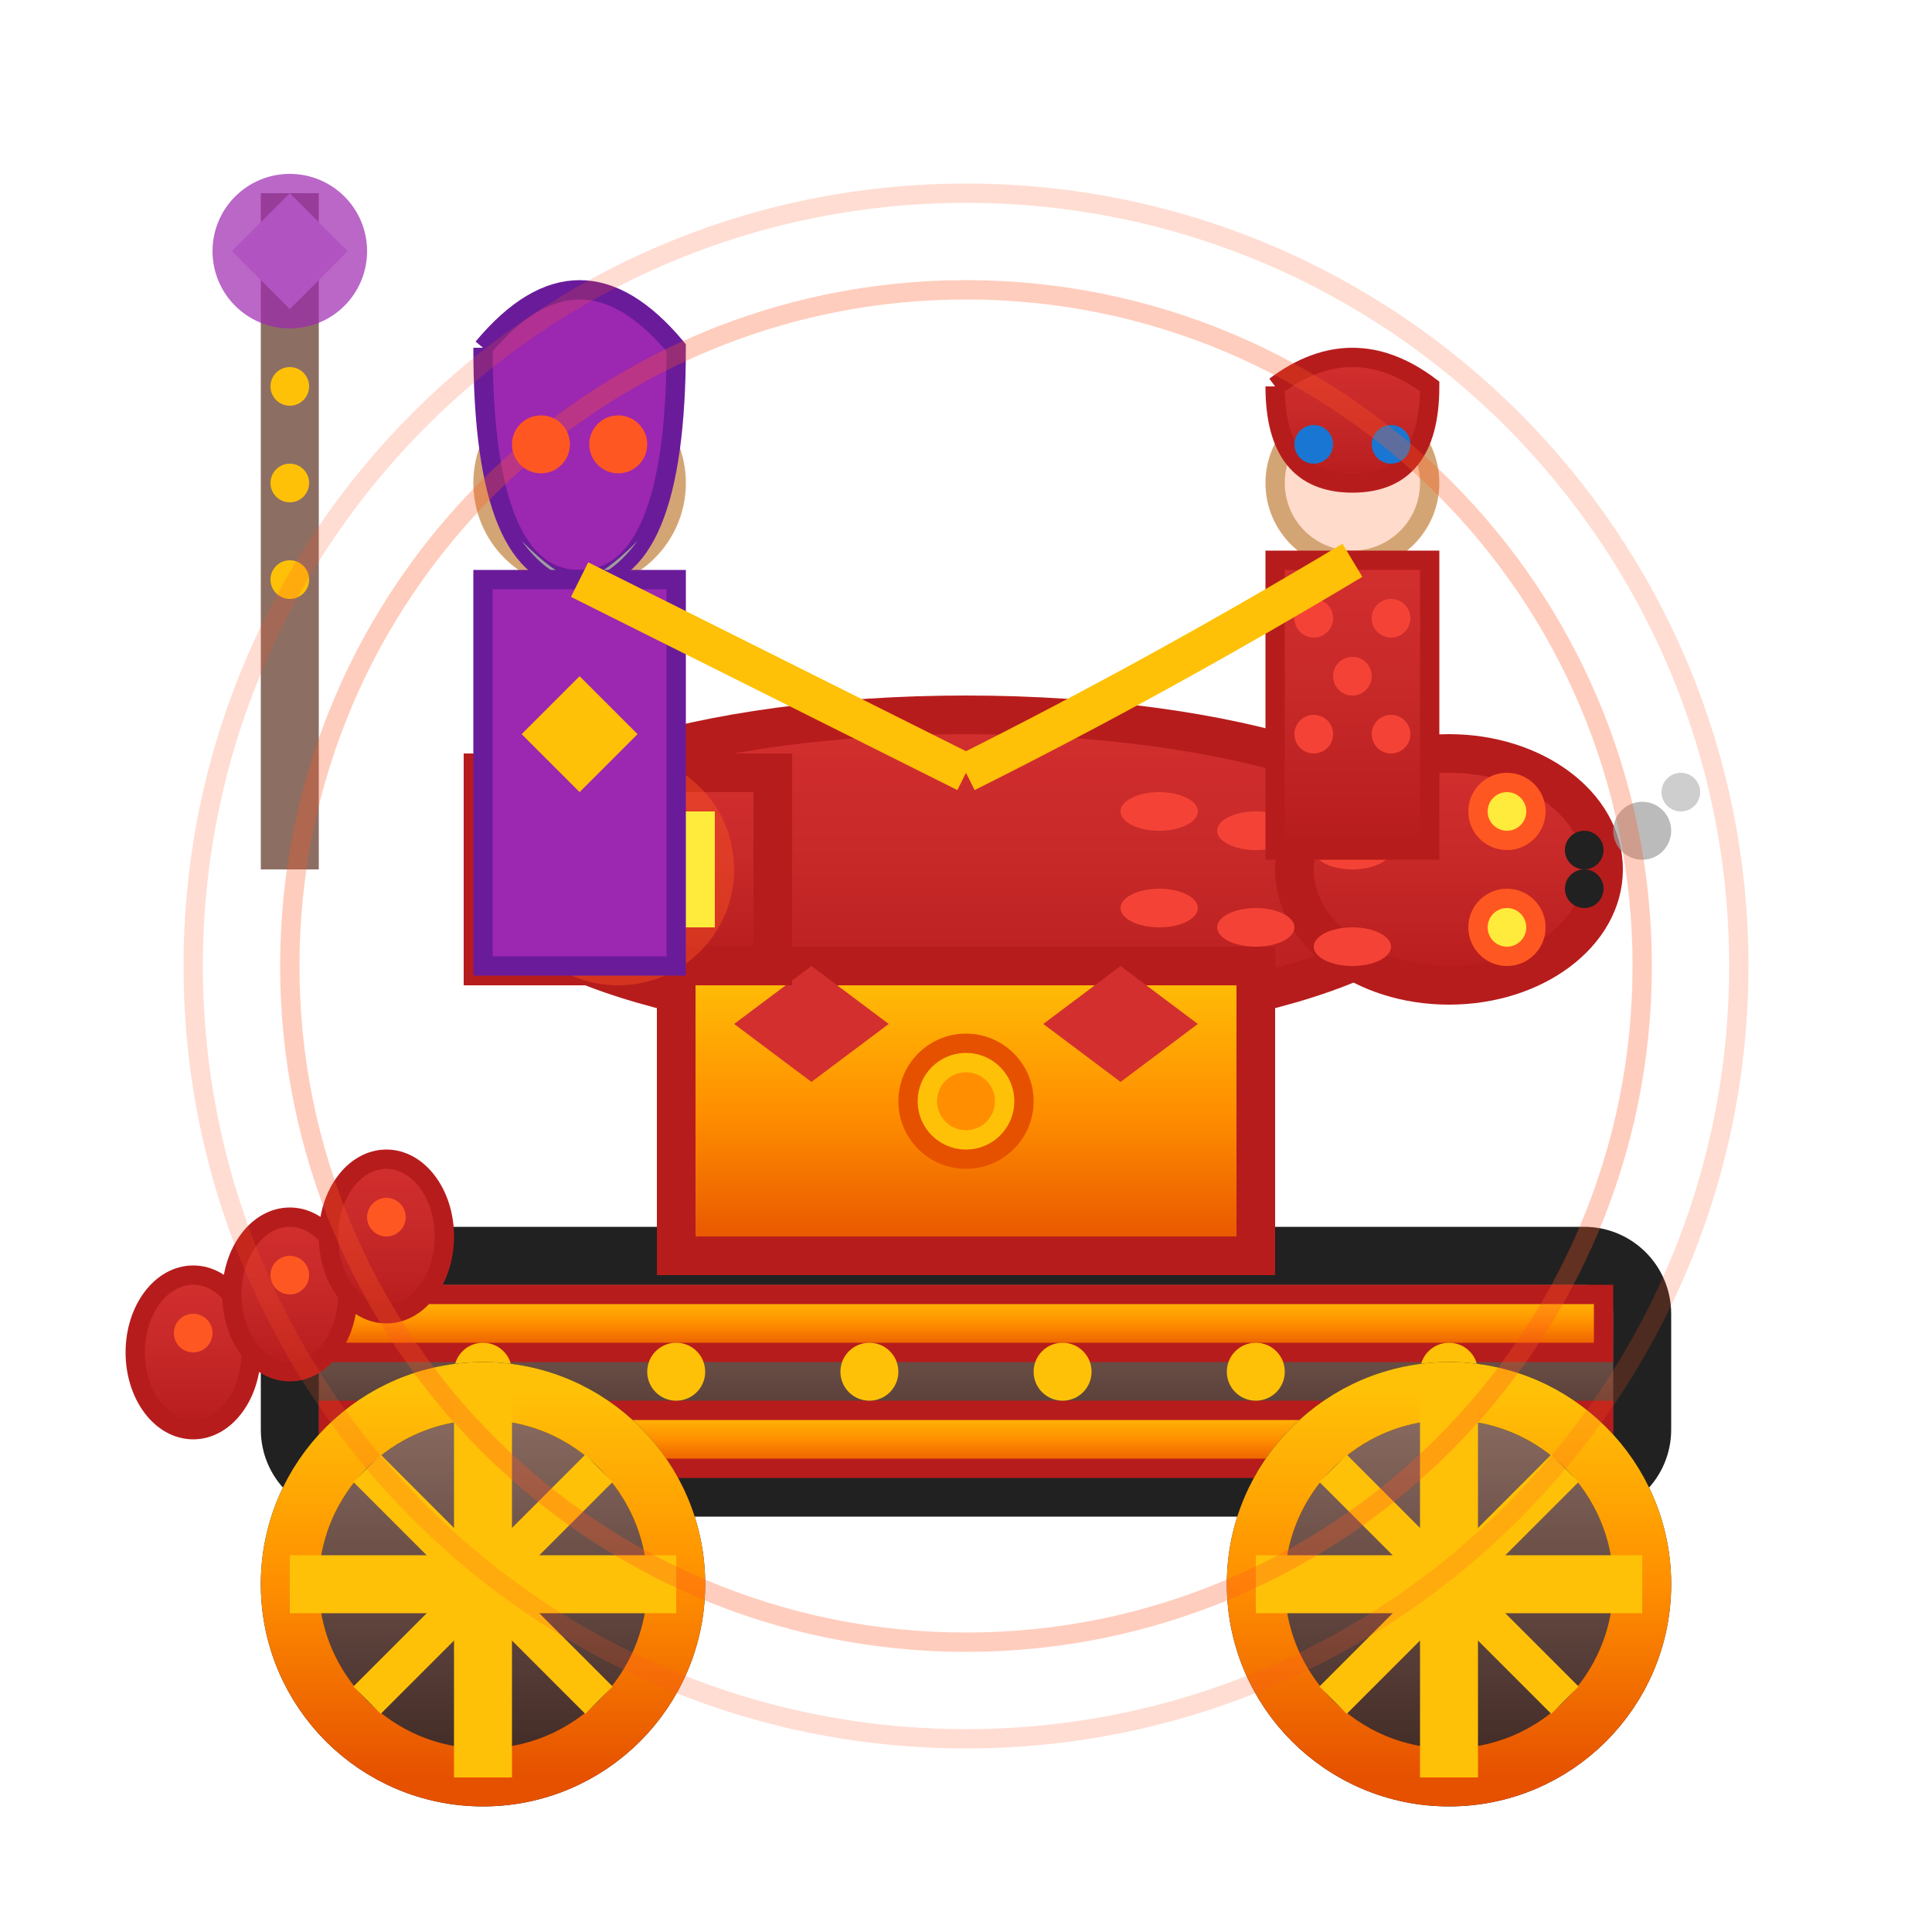
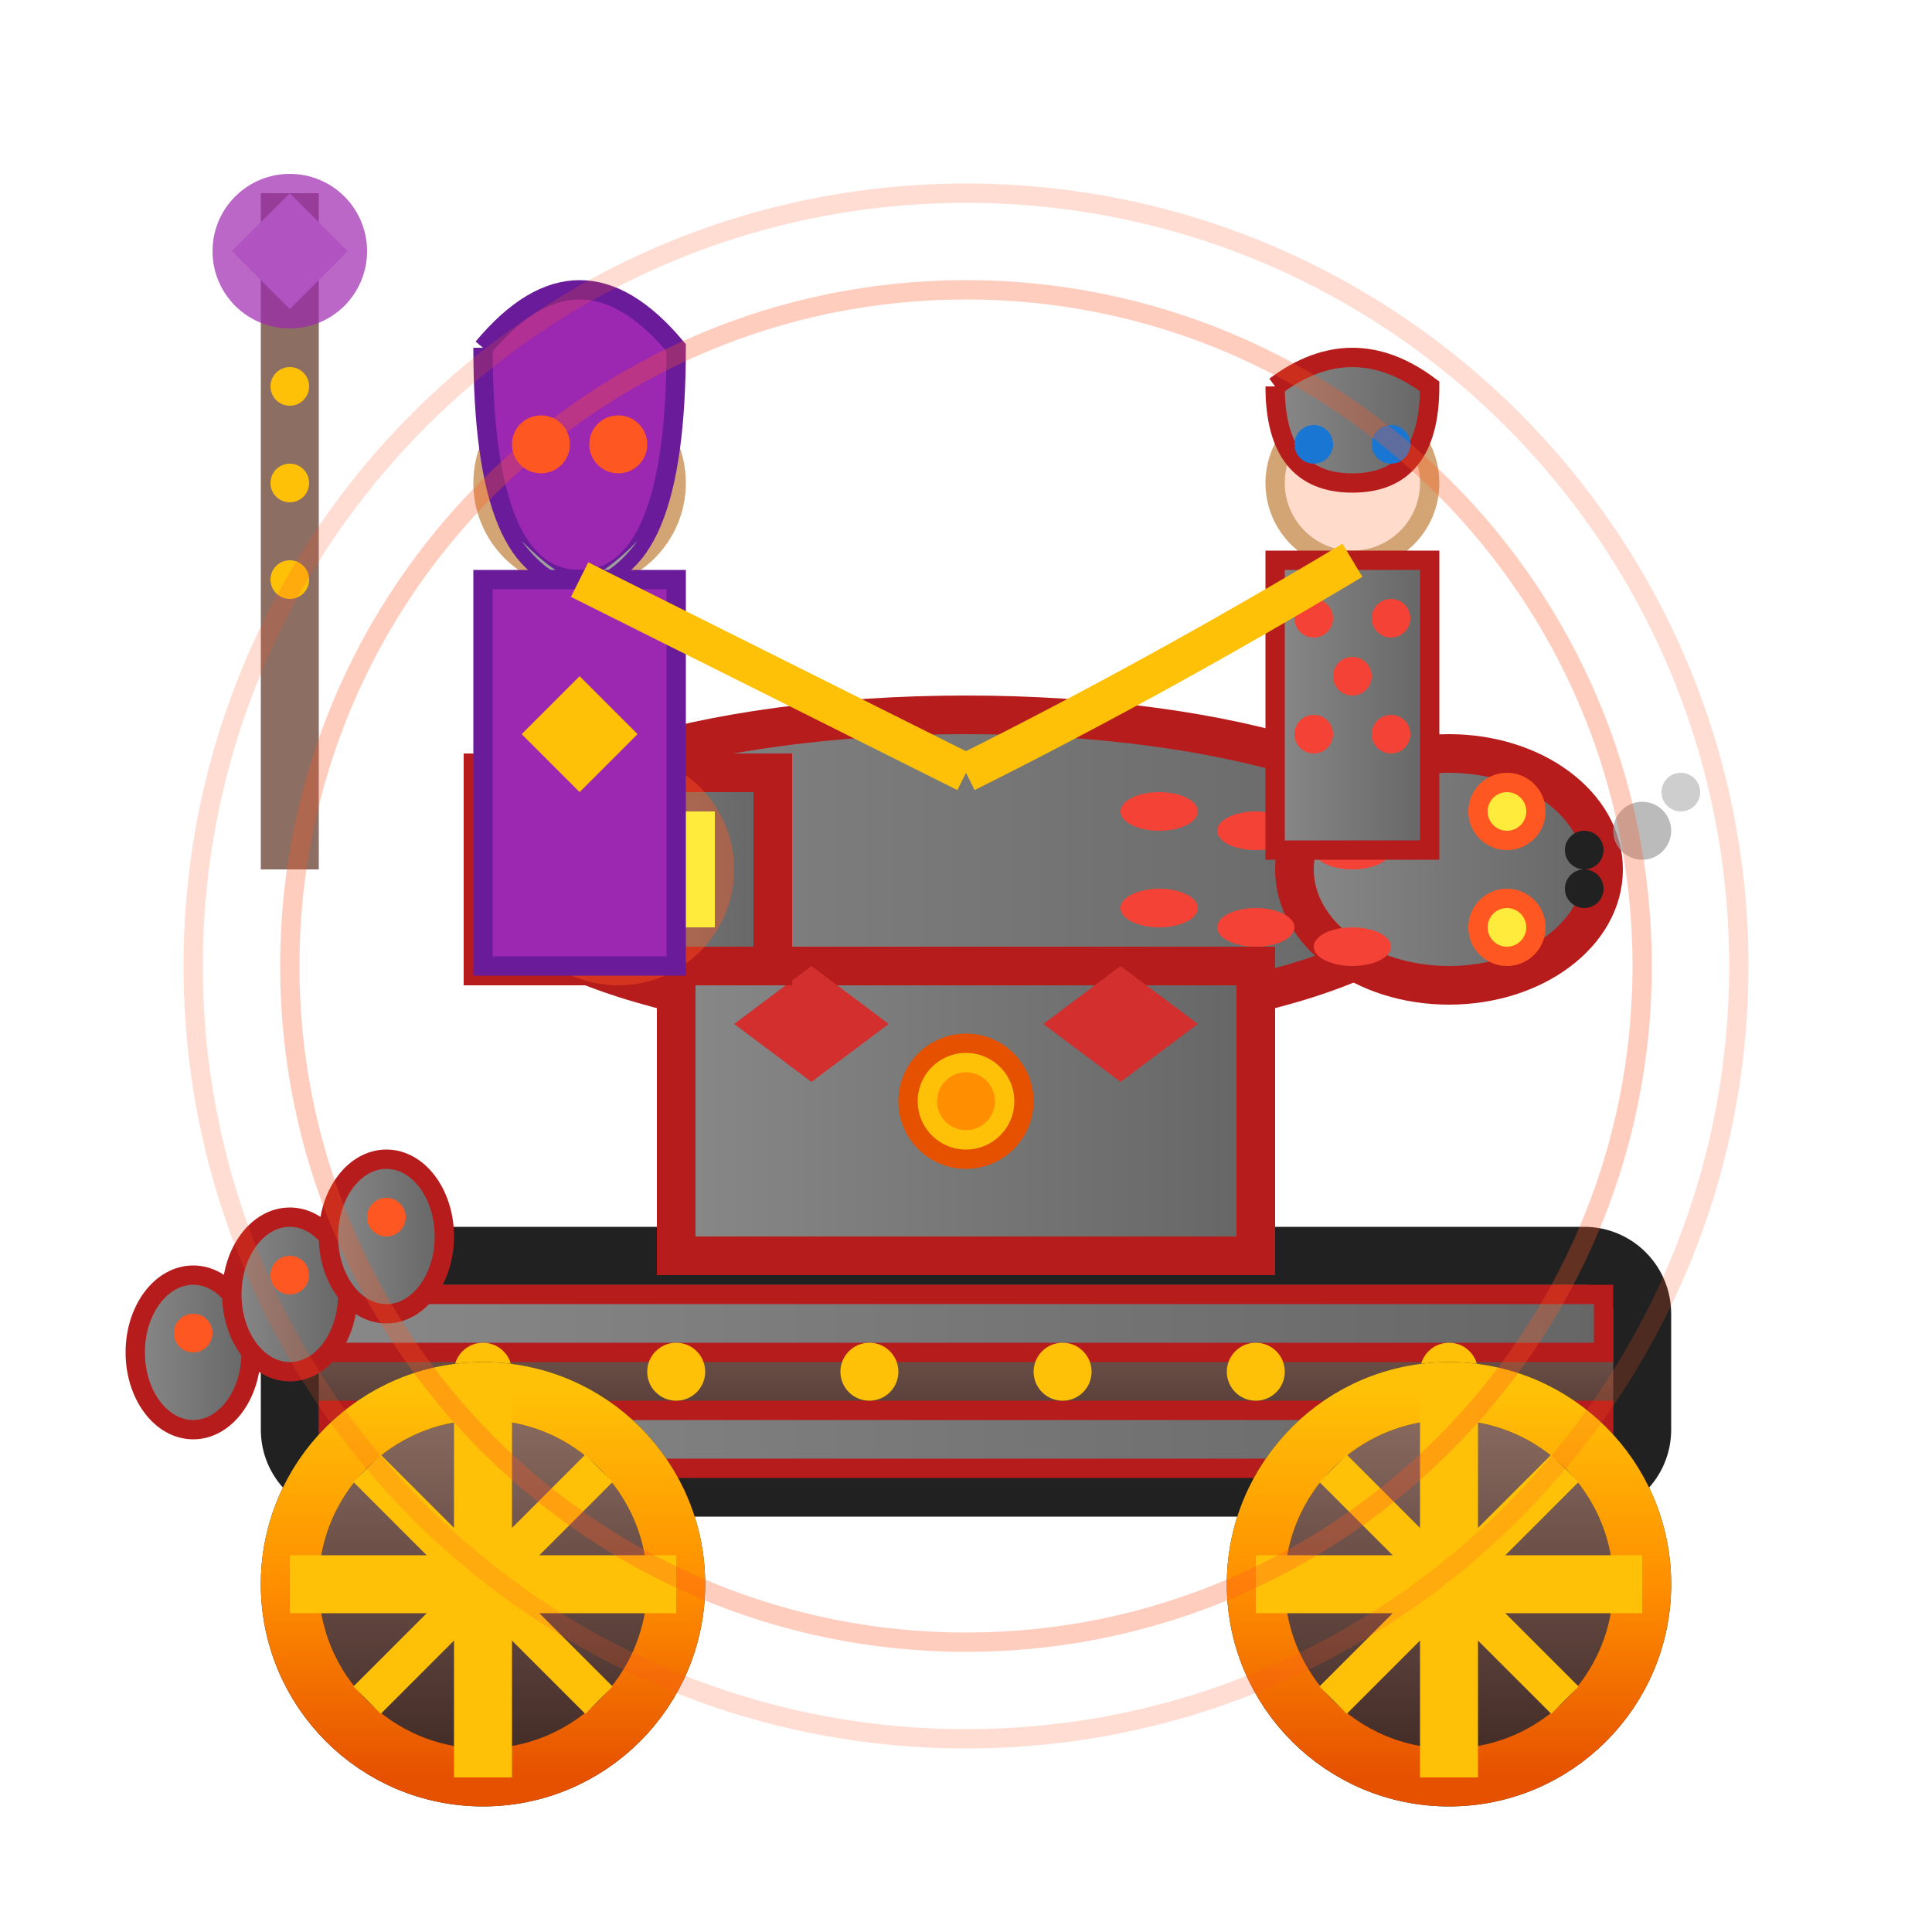
<svg xmlns="http://www.w3.org/2000/svg" viewBox="0 0 100 100">
  <defs>
+     <linearGradient id="playerColor">
+       <stop offset="0%" stop-color="#888888" />
+       <stop offset="100%" stop-color="#666666" />
+     </linearGradient>
    <linearGradient id="dragonGrad" x1="0%" y1="0%" x2="0%" y2="100%">
      <stop offset="0%" stop-color="#d32f2f" />
      <stop offset="50%" stop-color="#c62828" />
      <stop offset="100%" stop-color="#b71c1c" />
    </linearGradient>
    <linearGradient id="metalGrad" x1="0%" y1="0%" x2="0%" y2="100%">
      <stop offset="0%" stop-color="#ffc107" />
      <stop offset="50%" stop-color="#ff8f00" />
      <stop offset="100%" stop-color="#e65100" />
    </linearGradient>
    <radialGradient id="fireGrad" cx="50%" cy="50%">
      <stop offset="0%" stop-color="#ffeb3b" />
      <stop offset="50%" stop-color="#ff5722" />
      <stop offset="100%" stop-color="#d84315" />
    </radialGradient>
    <linearGradient id="woodGrad" x1="0%" y1="0%" x2="0%" y2="100%">
      <stop offset="0%" stop-color="#8d6e63" />
      <stop offset="100%" stop-color="#3e2723" />
    </linearGradient>
  </defs>
  <rect x="15" y="65" width="70" height="12" fill="url(#woodGrad)" stroke="#212121" stroke-width="3" rx="3" />
-   <rect x="17" y="67" width="66" height="3" fill="url(#metalGrad)" stroke="#b71c1c" stroke-width="1" />
-   <rect x="17" y="73" width="66" height="3" fill="url(#metalGrad)" stroke="#b71c1c" stroke-width="1" />
+   <rect x="17" y="67" width="66" height="3" fill="url(#playerColor)" stroke="#b71c1c" stroke-width="1" />
+   <rect x="17" y="73" width="66" height="3" fill="url(#playerColor)" stroke="#b71c1c" stroke-width="1" />
  <circle cx="25" cy="71" r="1.5" fill="#ffc107" />
  <circle cx="35" cy="71" r="1.5" fill="#ffc107" />
  <circle cx="45" cy="71" r="1.5" fill="#ffc107" />
  <circle cx="55" cy="71" r="1.5" fill="#ffc107" />
  <circle cx="65" cy="71" r="1.5" fill="#ffc107" />
  <circle cx="75" cy="71" r="1.5" fill="#ffc107" />
  <circle cx="25" cy="82" r="10" fill="url(#woodGrad)" stroke="#212121" stroke-width="3" />
  <circle cx="75" cy="82" r="10" fill="url(#woodGrad)" stroke="#212121" stroke-width="3" />
  <circle cx="25" cy="82" r="10" fill="none" stroke="url(#metalGrad)" stroke-width="3" />
  <circle cx="75" cy="82" r="10" fill="none" stroke="url(#metalGrad)" stroke-width="3" />
  <line x1="25" y1="72" x2="25" y2="92" stroke="#ffc107" stroke-width="3" />
  <line x1="15" y1="82" x2="35" y2="82" stroke="#ffc107" stroke-width="3" />
  <line x1="19" y1="76" x2="31" y2="88" stroke="#ffc107" stroke-width="2" />
  <line x1="31" y1="76" x2="19" y2="88" stroke="#ffc107" stroke-width="2" />
  <line x1="75" y1="72" x2="75" y2="92" stroke="#ffc107" stroke-width="3" />
  <line x1="65" y1="82" x2="85" y2="82" stroke="#ffc107" stroke-width="3" />
  <line x1="69" y1="76" x2="81" y2="88" stroke="#ffc107" stroke-width="2" />
  <line x1="81" y1="76" x2="69" y2="88" stroke="#ffc107" stroke-width="2" />
-   <ellipse cx="50" cy="45" rx="25" ry="8" fill="url(#dragonGrad)" stroke="#b71c1c" stroke-width="2" />
-   <ellipse cx="75" cy="45" rx="8" ry="6" fill="url(#dragonGrad)" stroke="#b71c1c" stroke-width="2" />
+   <ellipse cx="50" cy="45" rx="25" ry="8" fill="url(#playerColor)" stroke="#b71c1c" stroke-width="2" />
+   <ellipse cx="75" cy="45" rx="8" ry="6" fill="url(#playerColor)" stroke="#b71c1c" stroke-width="2" />
  <circle cx="78" cy="42" r="2" fill="#ff5722" />
  <circle cx="78" cy="42" r="1" fill="#ffeb3b" />
  <circle cx="78" cy="48" r="2" fill="#ff5722" />
  <circle cx="78" cy="48" r="1" fill="#ffeb3b" />
  <circle cx="82" cy="44" r="1" fill="#212121" />
  <circle cx="82" cy="46" r="1" fill="#212121" />
  <circle cx="85" cy="43" r="1.5" fill="#9e9e9e" opacity="0.7" />
  <circle cx="87" cy="41" r="1" fill="#9e9e9e" opacity="0.5" />
  <ellipse cx="60" cy="42" rx="2" ry="1" fill="#f44336" />
  <ellipse cx="65" cy="43" rx="2" ry="1" fill="#f44336" />
  <ellipse cx="70" cy="44" rx="2" ry="1" fill="#f44336" />
  <ellipse cx="60" cy="47" rx="2" ry="1" fill="#f44336" />
  <ellipse cx="65" cy="48" rx="2" ry="1" fill="#f44336" />
  <ellipse cx="70" cy="49" rx="2" ry="1" fill="#f44336" />
-   <rect x="35" y="50" width="30" height="15" fill="url(#metalGrad)" stroke="#b71c1c" stroke-width="2" />
+   <rect x="35" y="50" width="30" height="15" fill="url(#playerColor)" stroke="#b71c1c" stroke-width="2" />
  <polygon points="38,53 42,50 46,53 42,56" fill="#d32f2f" />
  <polygon points="54,53 58,50 62,53 58,56" fill="#d32f2f" />
  <circle cx="50" cy="57" r="3" fill="#ffc107" stroke="#e65100" stroke-width="1" />
  <circle cx="50" cy="57" r="1.5" fill="#ff8f00" />
-   <rect x="25" y="40" width="15" height="10" fill="url(#dragonGrad)" stroke="#b71c1c" stroke-width="2" />
+   <rect x="25" y="40" width="15" height="10" fill="url(#playerColor)" stroke="#b71c1c" stroke-width="2" />
  <circle cx="32" cy="45" r="4" fill="url(#fireGrad)" opacity="0.8" />
  <circle cx="32" cy="45" r="6" fill="#ff5722" opacity="0.4" />
  <rect x="27" y="42" width="2" height="6" fill="#ffeb3b" />
  <rect x="35" y="42" width="2" height="6" fill="#ffeb3b" />
  <circle cx="30" cy="25" r="5" fill="#ffdbcb" stroke="#d4a574" stroke-width="1" />
  <path d="M25 18 Q30 12 35 18 Q35 30 30 30 Q25 30 25 18" fill="#9c27b0" stroke="#6a1b9a" stroke-width="1" />
  <circle cx="28" cy="23" r="1.5" fill="#ff5722" />
  <circle cx="32" cy="23" r="1.5" fill="#ff5722" />
  <path d="M27 28 Q30 32 33 28 Q31 30 30 30 Q29 30 27 28" fill="#9e9e9e" />
  <rect x="25" y="30" width="10" height="20" fill="#9c27b0" stroke="#6a1b9a" stroke-width="1" />
  <polygon points="30,35 27,38 30,41 33,38" fill="#ffc107" />
  <line x1="15" y1="10" x2="15" y2="45" stroke="#8d6e63" stroke-width="3" />
  <polygon points="15,10 12,13 15,16 18,13" fill="#e1bee7" />
  <circle cx="15" cy="13" r="4" fill="#9c27b0" opacity="0.7" />
  <circle cx="15" cy="20" r="1" fill="#ffc107" />
  <circle cx="15" cy="25" r="1" fill="#ffc107" />
  <circle cx="15" cy="30" r="1" fill="#ffc107" />
  <circle cx="70" cy="25" r="4" fill="#ffdbcb" stroke="#d4a574" stroke-width="1" />
-   <path d="M66 20 Q70 17 74 20 Q74 25 70 25 Q66 25 66 20" fill="url(#dragonGrad)" stroke="#b71c1c" stroke-width="1" />
+   <path d="M66 20 Q70 17 74 20 Q74 25 70 25 Q66 25 66 20" fill="url(#playerColor)" stroke="#b71c1c" stroke-width="1" />
  <circle cx="68" cy="23" r="1" fill="#1976d2" />
  <circle cx="72" cy="23" r="1" fill="#1976d2" />
-   <rect x="66" y="29" width="8" height="15" fill="url(#dragonGrad)" stroke="#b71c1c" stroke-width="1" />
+   <rect x="66" y="29" width="8" height="15" fill="url(#playerColor)" stroke="#b71c1c" stroke-width="1" />
  <circle cx="68" cy="32" r="1" fill="#f44336" />
  <circle cx="72" cy="32" r="1" fill="#f44336" />
  <circle cx="70" cy="35" r="1" fill="#f44336" />
  <circle cx="68" cy="38" r="1" fill="#f44336" />
  <circle cx="72" cy="38" r="1" fill="#f44336" />
  <path d="M30 30 Q40 35 50 40" stroke="#ffc107" stroke-width="2" fill="none" />
  <path d="M70 29 Q60 35 50 40" stroke="#ffc107" stroke-width="2" fill="none" />
-   <ellipse cx="10" cy="70" rx="3" ry="4" fill="url(#dragonGrad)" stroke="#b71c1c" stroke-width="1" />
-   <ellipse cx="15" cy="67" rx="3" ry="4" fill="url(#dragonGrad)" stroke="#b71c1c" stroke-width="1" />
-   <ellipse cx="20" cy="64" rx="3" ry="4" fill="url(#dragonGrad)" stroke="#b71c1c" stroke-width="1" />
+   <ellipse cx="10" cy="70" rx="3" ry="4" fill="url(#playerColor)" stroke="#b71c1c" stroke-width="1" />
+   <ellipse cx="15" cy="67" rx="3" ry="4" fill="url(#playerColor)" stroke="#b71c1c" stroke-width="1" />
+   <ellipse cx="20" cy="64" rx="3" ry="4" fill="url(#playerColor)" stroke="#b71c1c" stroke-width="1" />
  <circle cx="10" cy="69" r="1" fill="#ff5722" />
  <circle cx="15" cy="66" r="1" fill="#ff5722" />
  <circle cx="20" cy="63" r="1" fill="#ff5722" />
  <circle cx="50" cy="50" r="35" fill="none" stroke="#ff5722" stroke-width="1" opacity="0.3" />
  <circle cx="50" cy="50" r="40" fill="none" stroke="#ff5722" stroke-width="1" opacity="0.2" />
</svg>
